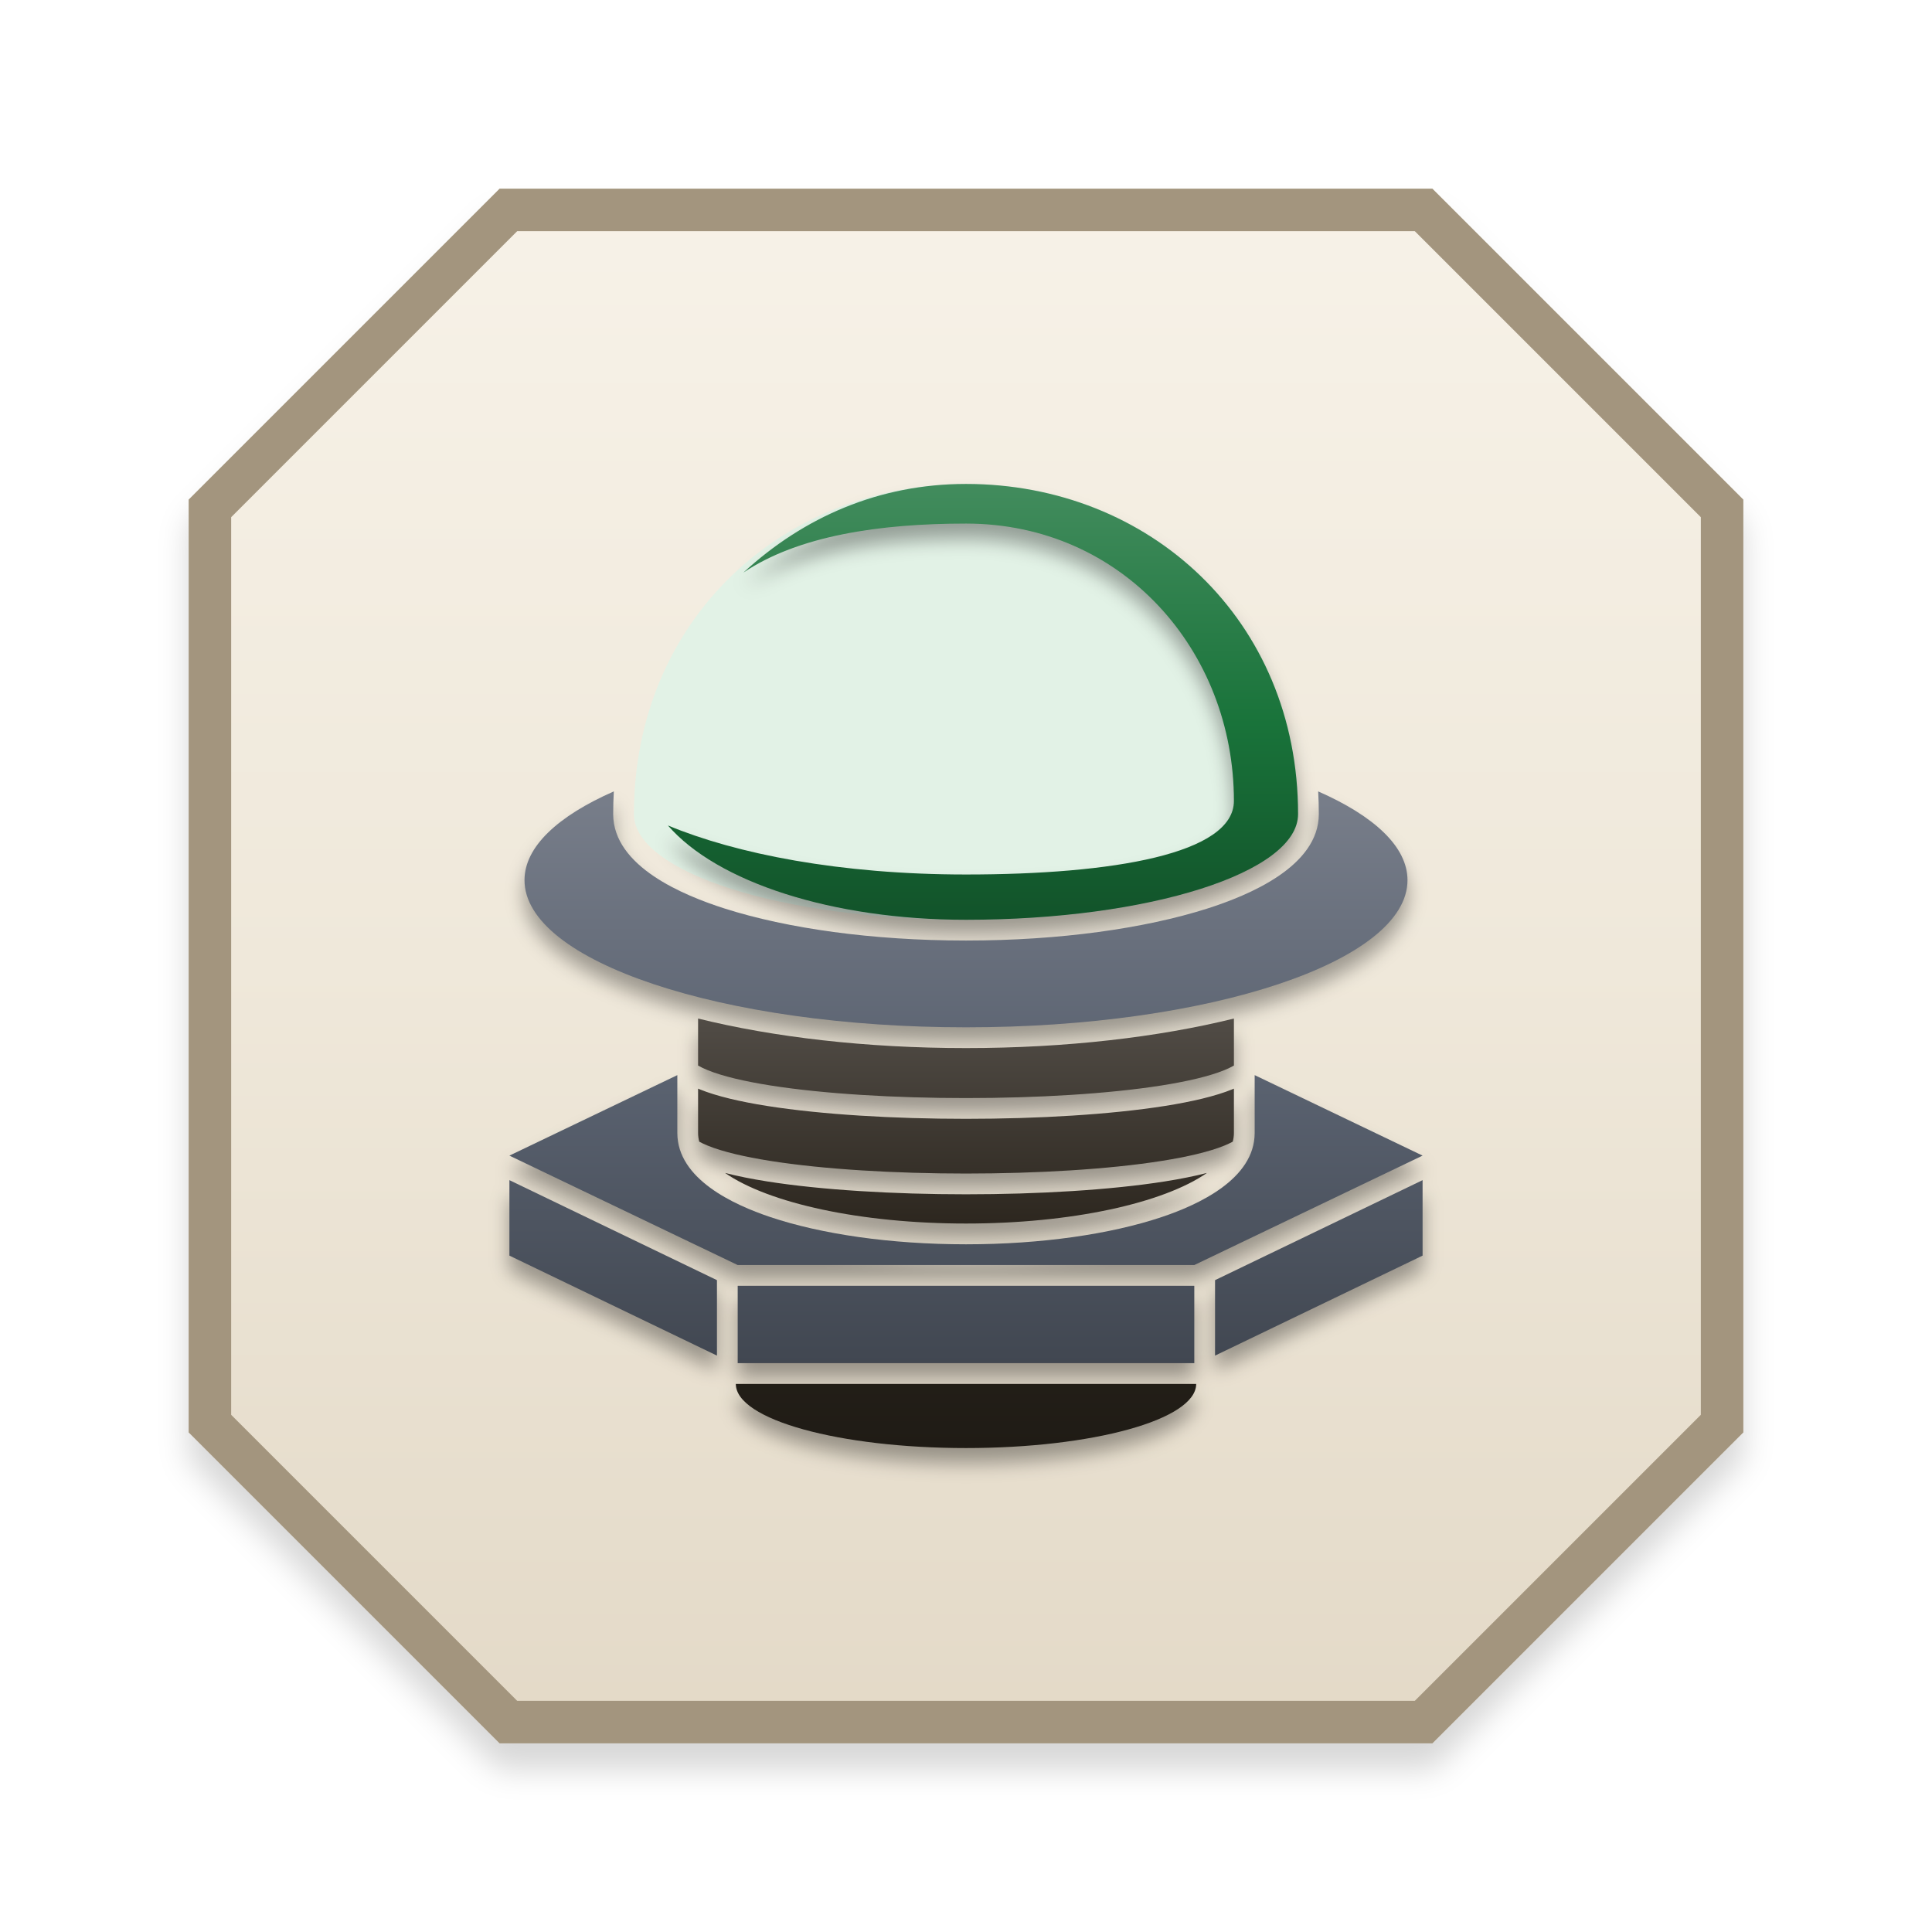
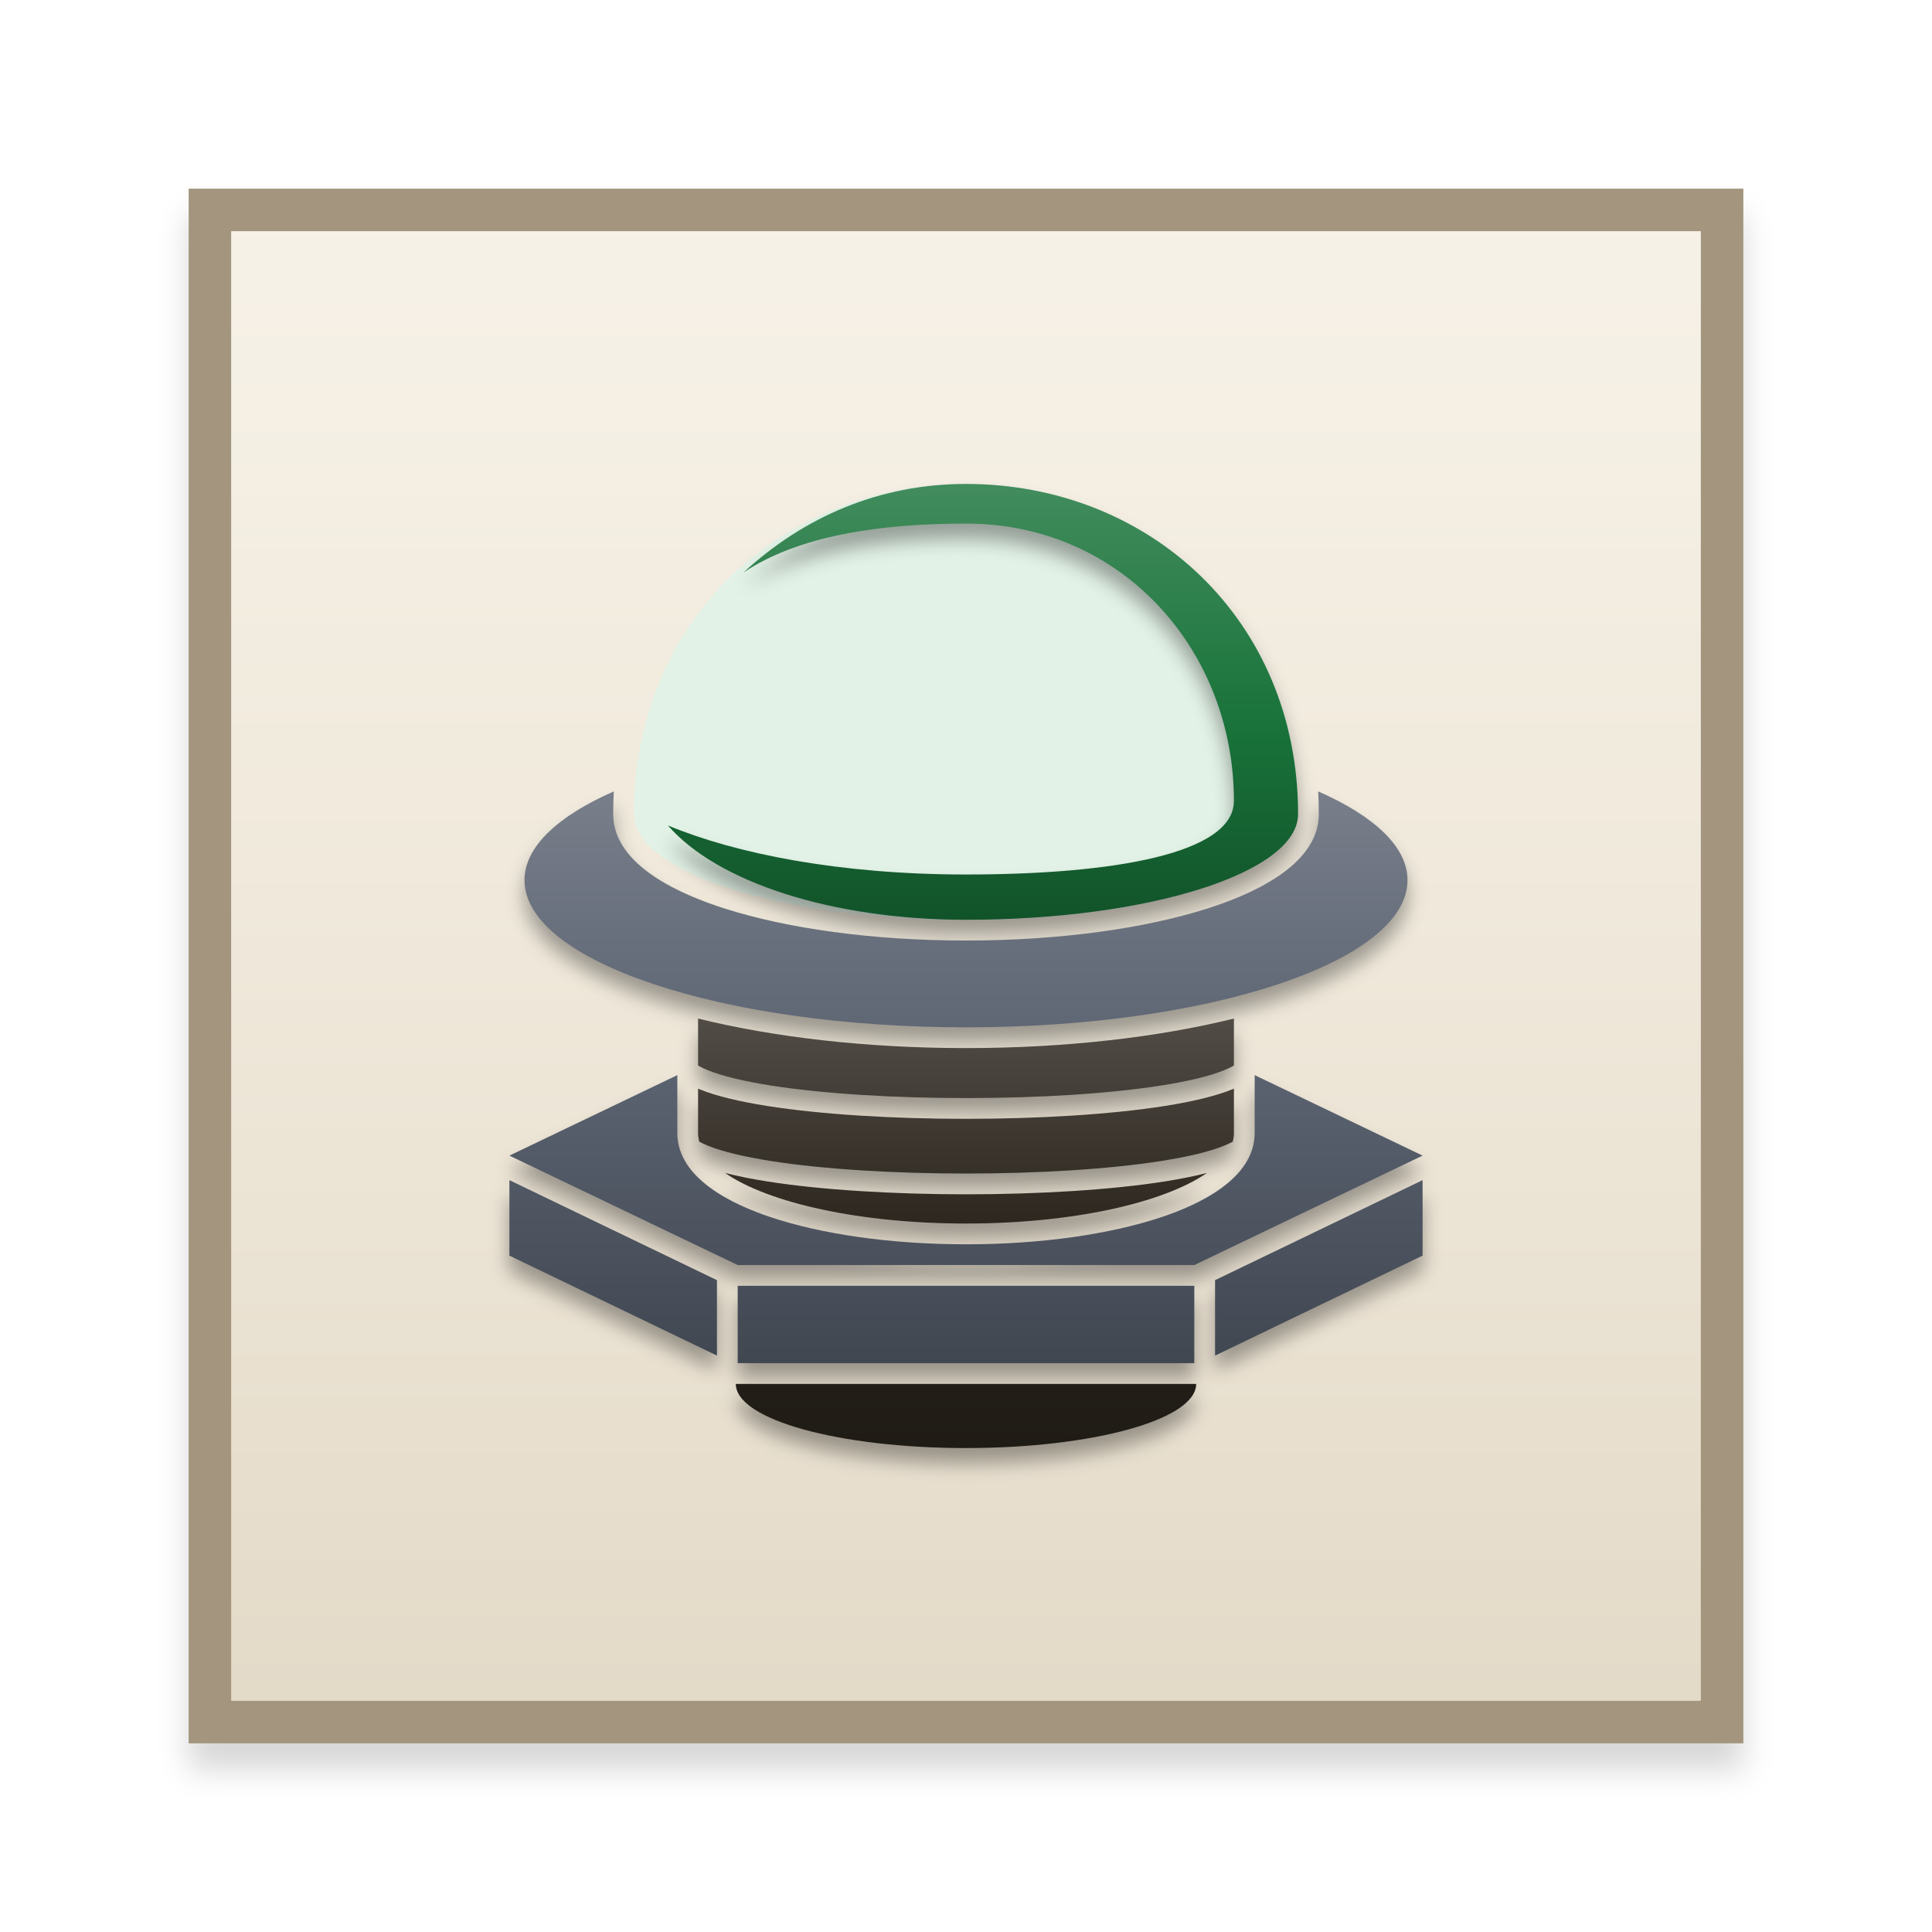
<svg xmlns="http://www.w3.org/2000/svg" width="1024" height="1024" viewBox="0 0 1024 1024">
  <defs>
    <filter id="filter-1" filterUnits="userSpaceOnUse" x="60" y="60" width="904" height="904" data-vc-blend="multiply" color-interpolation-filters="sRGB">
      <feGaussianBlur in="SourceAlpha" stdDeviation="8" />
      <feOffset dx="0" dy="14" result="shadow" />
      <feFlood flood-color="#000000" flood-opacity="0.16" />
      <feComposite in2="shadow" operator="in" result="paint" />
      <feMerge>
        <feMergeNode in="paint" />
        <feMergeNode in="SourceGraphic" />
      </feMerge>
    </filter>
    <linearGradient id="linear-gradient-1" x1="512" y1="100" x2="512" y2="924" gradientUnits="userSpaceOnUse">
      <stop offset="0" stop-color="#f7f2e8" />
      <stop offset="0.5" stop-color="#efe8da" />
      <stop offset="1" stop-color="#e3d9c7" />
    </linearGradient>
    <filter id="filter-2" filterUnits="userSpaceOnUse" x="245" y="231.5" width="534" height="561" data-vc-blend="multiply" color-interpolation-filters="sRGB">
      <feGaussianBlur in="SourceAlpha" stdDeviation="5" />
      <feOffset dx="0" dy="8" result="shadow" />
      <feFlood flood-color="#050403" flood-opacity="0.35" />
      <feComposite in2="shadow" operator="in" result="paint" />
      <feMerge>
        <feMergeNode in="paint" />
        <feMergeNode in="SourceGraphic" />
      </feMerge>
    </filter>
    <linearGradient id="linear-gradient-2" x1="512" y1="419.451" x2="512" y2="722.5" gradientUnits="userSpaceOnUse">
      <stop offset="0" stop-color="#787e8a" />
      <stop offset="0.5" stop-color="#5a6270" />
      <stop offset="1" stop-color="#414751" />
    </linearGradient>
    <linearGradient id="linear-gradient-3" x1="512" y1="539.843" x2="512" y2="767.5" gradientUnits="userSpaceOnUse">
      <stop offset="0" stop-color="#514c46" />
      <stop offset="0.5" stop-color="#2b251d" />
      <stop offset="1" stop-color="#1f1b15" />
    </linearGradient>
    <linearGradient id="linear-gradient-4" x1="512" y1="256.5" x2="512" y2="487.5" gradientUnits="userSpaceOnUse">
      <stop offset="0" stop-color="#428c5d" />
      <stop offset="0.55" stop-color="#19733a" />
      <stop offset="1" stop-color="#12532a" />
    </linearGradient>
  </defs>
  <g id="Layer_1" data-name="Layer 1">
    <g filter="url(#filter-1)">
-       <polygon id="Tile" points="264.8,100 759.2,100 924,264.8 924,759.2 759.2,924 264.8,924 100,759.2 100,264.8" fill="url(#linear-gradient-1)" />
+       <polygon id="Tile" points="100,100 924,100 924,924 100,924" fill="url(#linear-gradient-1)" />
    </g>
-     <path id="Border" d="M264.8 99.999 L759.2 99.999 L924 264.8 L924 759.2 L759.2 924 L264.8 924 L99.999 759.2 L99.999 264.8 Z M274.13 122.522 L122.523 274.13 L122.523 749.87 L274.13 901.478 L749.87 901.478 L901.478 749.87 L901.478 274.13 L749.87 122.522 Z" fill="#a3957e" />
+     <path id="Border" d="M100 100 L924 100 L924 924 L100 924 Z M122.523 122.523 L122.523 901.478 L901.478 901.478 L901.478 122.523 Z" fill="#a3957e" />
    <g id="Panel_pilot_lamp" data-name="Panel pilot lamp">
      <path id="Domed_lens" data-name="Domed lens" d="M336 431.5 C336 328.5 414.795 256.5 512 256.5 C609.205 256.5 688 328.5 688 431.5 C688 462.428 609.205 487.5 512 487.5 C414.795 487.5 336 462.428 336 431.5 Z" fill="#e2f2e6" />
      <g filter="url(#filter-2)">
        <g id="Lens_edge_and_mounting_hardware" data-name="Lens edge and mounting hardware">
          <rect id="Panel_nut_front_face" data-name="Panel nut front face" x="391" y="681.5" width="242" height="41" fill="url(#linear-gradient-2)" />
          <polygon id="Panel_nut_left_face" data-name="Panel nut left face" points="270,625.5 380,678.5 380,718.5 270,665.5" fill="url(#linear-gradient-2)" />
          <polygon id="Panel_nut_right_face" data-name="Panel nut right face" points="644,678.5 754,625.5 754,665.5 644,718.5" fill="url(#linear-gradient-2)" />
          <path id="Lower_barrel_end" data-name="Lower barrel end" d="M390 733.5 C390 752.5 445 767.5 512 767.5 C579 767.5 634 752.5 634 733.5 Z" fill="url(#linear-gradient-3)" />
          <path id="Panel_nut_upper_face" data-name="Panel nut upper face" d="M270 612.5 L359 569.839 L359 600.5 C359 624.876 388.781 638.532 408.256 645.055 C435.155 654.065 471.793 659.5 512 659.5 C552.207 659.5 588.845 654.065 615.744 645.055 C635.219 638.532 665 624.876 665 600.5 L665 569.839 L754 612.5 L633 670.5 L391 670.5 Z" fill="url(#linear-gradient-2)" />
          <path id="Retaining_bezel" data-name="Retaining bezel" d="M278 466.5 C278 448.828 295.629 432.529 325.345 419.451 C325.116 423.422 325 427.439 325 431.5 C325 459.268 362.372 474.631 384.213 481.58 C417.161 492.064 462.248 498.5 512 498.5 C561.752 498.5 606.839 492.064 639.787 481.58 C661.628 474.631 699 459.268 699 431.5 C699 427.439 698.884 423.422 698.655 419.451 C728.371 432.529 746 448.828 746 466.5 C746 509.58 641.235 544.5 512 544.5 C382.765 544.5 278 509.58 278 466.5 Z" fill="url(#linear-gradient-2)" />
          <path id="Threaded_mounting_barrel" data-name="Threaded mounting barrel" d="M370 564.767 L370 539.843 C409.82 549.698 458.898 555.5 512 555.5 C565.102 555.5 614.18 549.698 654 539.843 L654 564.767 C652.561 565.599 650.844 566.414 648.868 567.217 C640.946 570.433 629.477 573.133 615.642 575.317 C587.426 579.773 549.713 582 512 582 C474.287 582 436.574 579.773 408.358 575.317 C394.523 573.133 383.054 570.433 375.132 567.217 C373.156 566.414 371.439 565.599 370 564.767 Z M370 600.5 L370 576.996 C370.326 577.135 370.658 577.272 370.993 577.408 C379.696 580.942 391.977 583.867 406.642 586.183 C435.426 590.727 473.713 593 512 593 C550.287 593 588.574 590.727 617.358 586.183 C632.023 583.867 644.304 580.942 653.007 577.408 C653.342 577.272 653.674 577.135 654 576.996 L654 600.5 C654 602.062 653.786 603.604 653.367 605.122 C652.066 605.831 650.562 606.529 648.868 607.217 C640.946 610.433 629.477 613.133 615.642 615.317 C587.426 619.773 549.713 622 512 622 C474.287 622 436.574 619.773 408.358 615.317 C394.523 613.133 383.054 610.433 375.132 607.217 C373.438 606.529 371.934 605.831 370.633 605.122 C370.214 603.604 370 602.062 370 600.5 Z M512 648.5 C456.116 648.5 407.418 637.72 384.296 621.677 C390.841 623.373 398.362 624.875 406.642 626.183 C435.426 630.727 473.713 633 512 633 C550.287 633 588.574 630.727 617.358 626.183 C625.638 624.875 633.159 623.373 639.704 621.677 C616.582 637.72 567.884 648.5 512 648.5 Z" fill="url(#linear-gradient-3)" />
          <path id="Tapered_lens_edge" data-name="Tapered lens edge" d="M394 303.5 C426 274 466 256.5 512 256.5 C609.205 256.5 688 328.5 688 431.5 C688 462.428 609.205 487.5 512 487.5 C441 487.5 380 467.5 354 437.5 C390 452.5 445 463.5 512 463.5 C590 463.5 654 452.5 654 424.5 C654 345 595 277.5 512 277.5 C466 277.5 423 284 394 303.5 Z" fill="url(#linear-gradient-4)" />
        </g>
      </g>
    </g>
  </g>
</svg>
